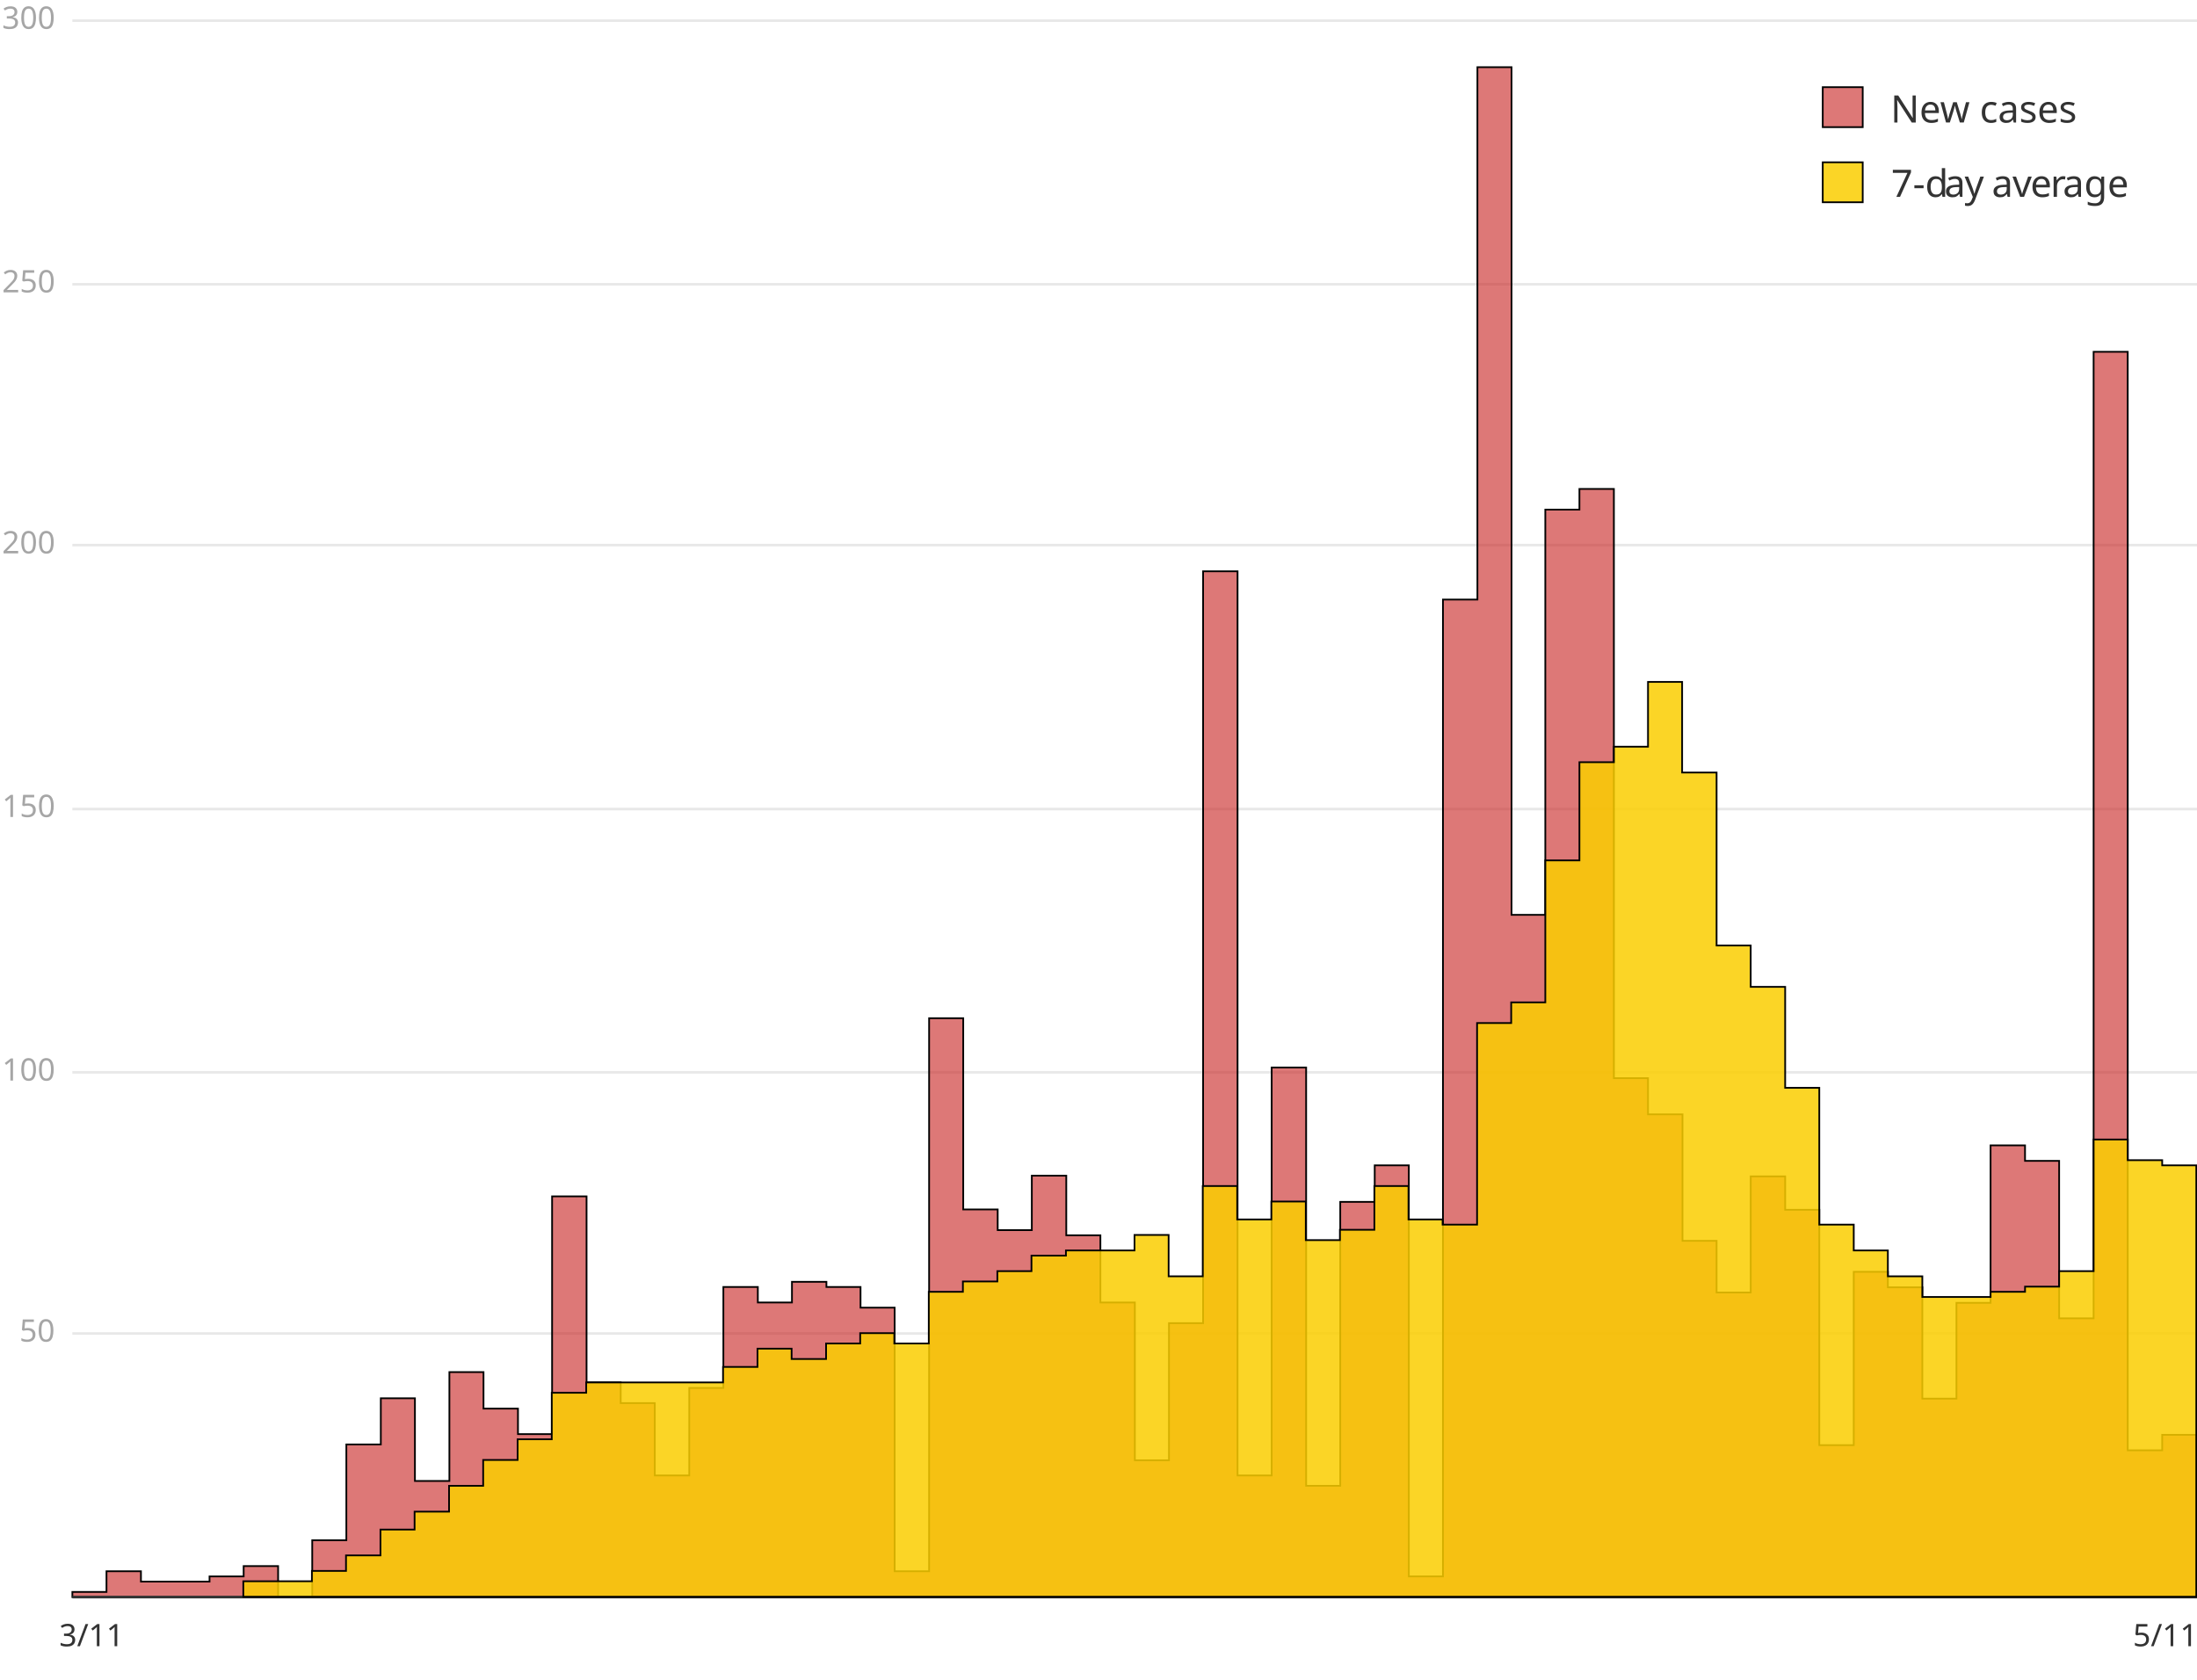
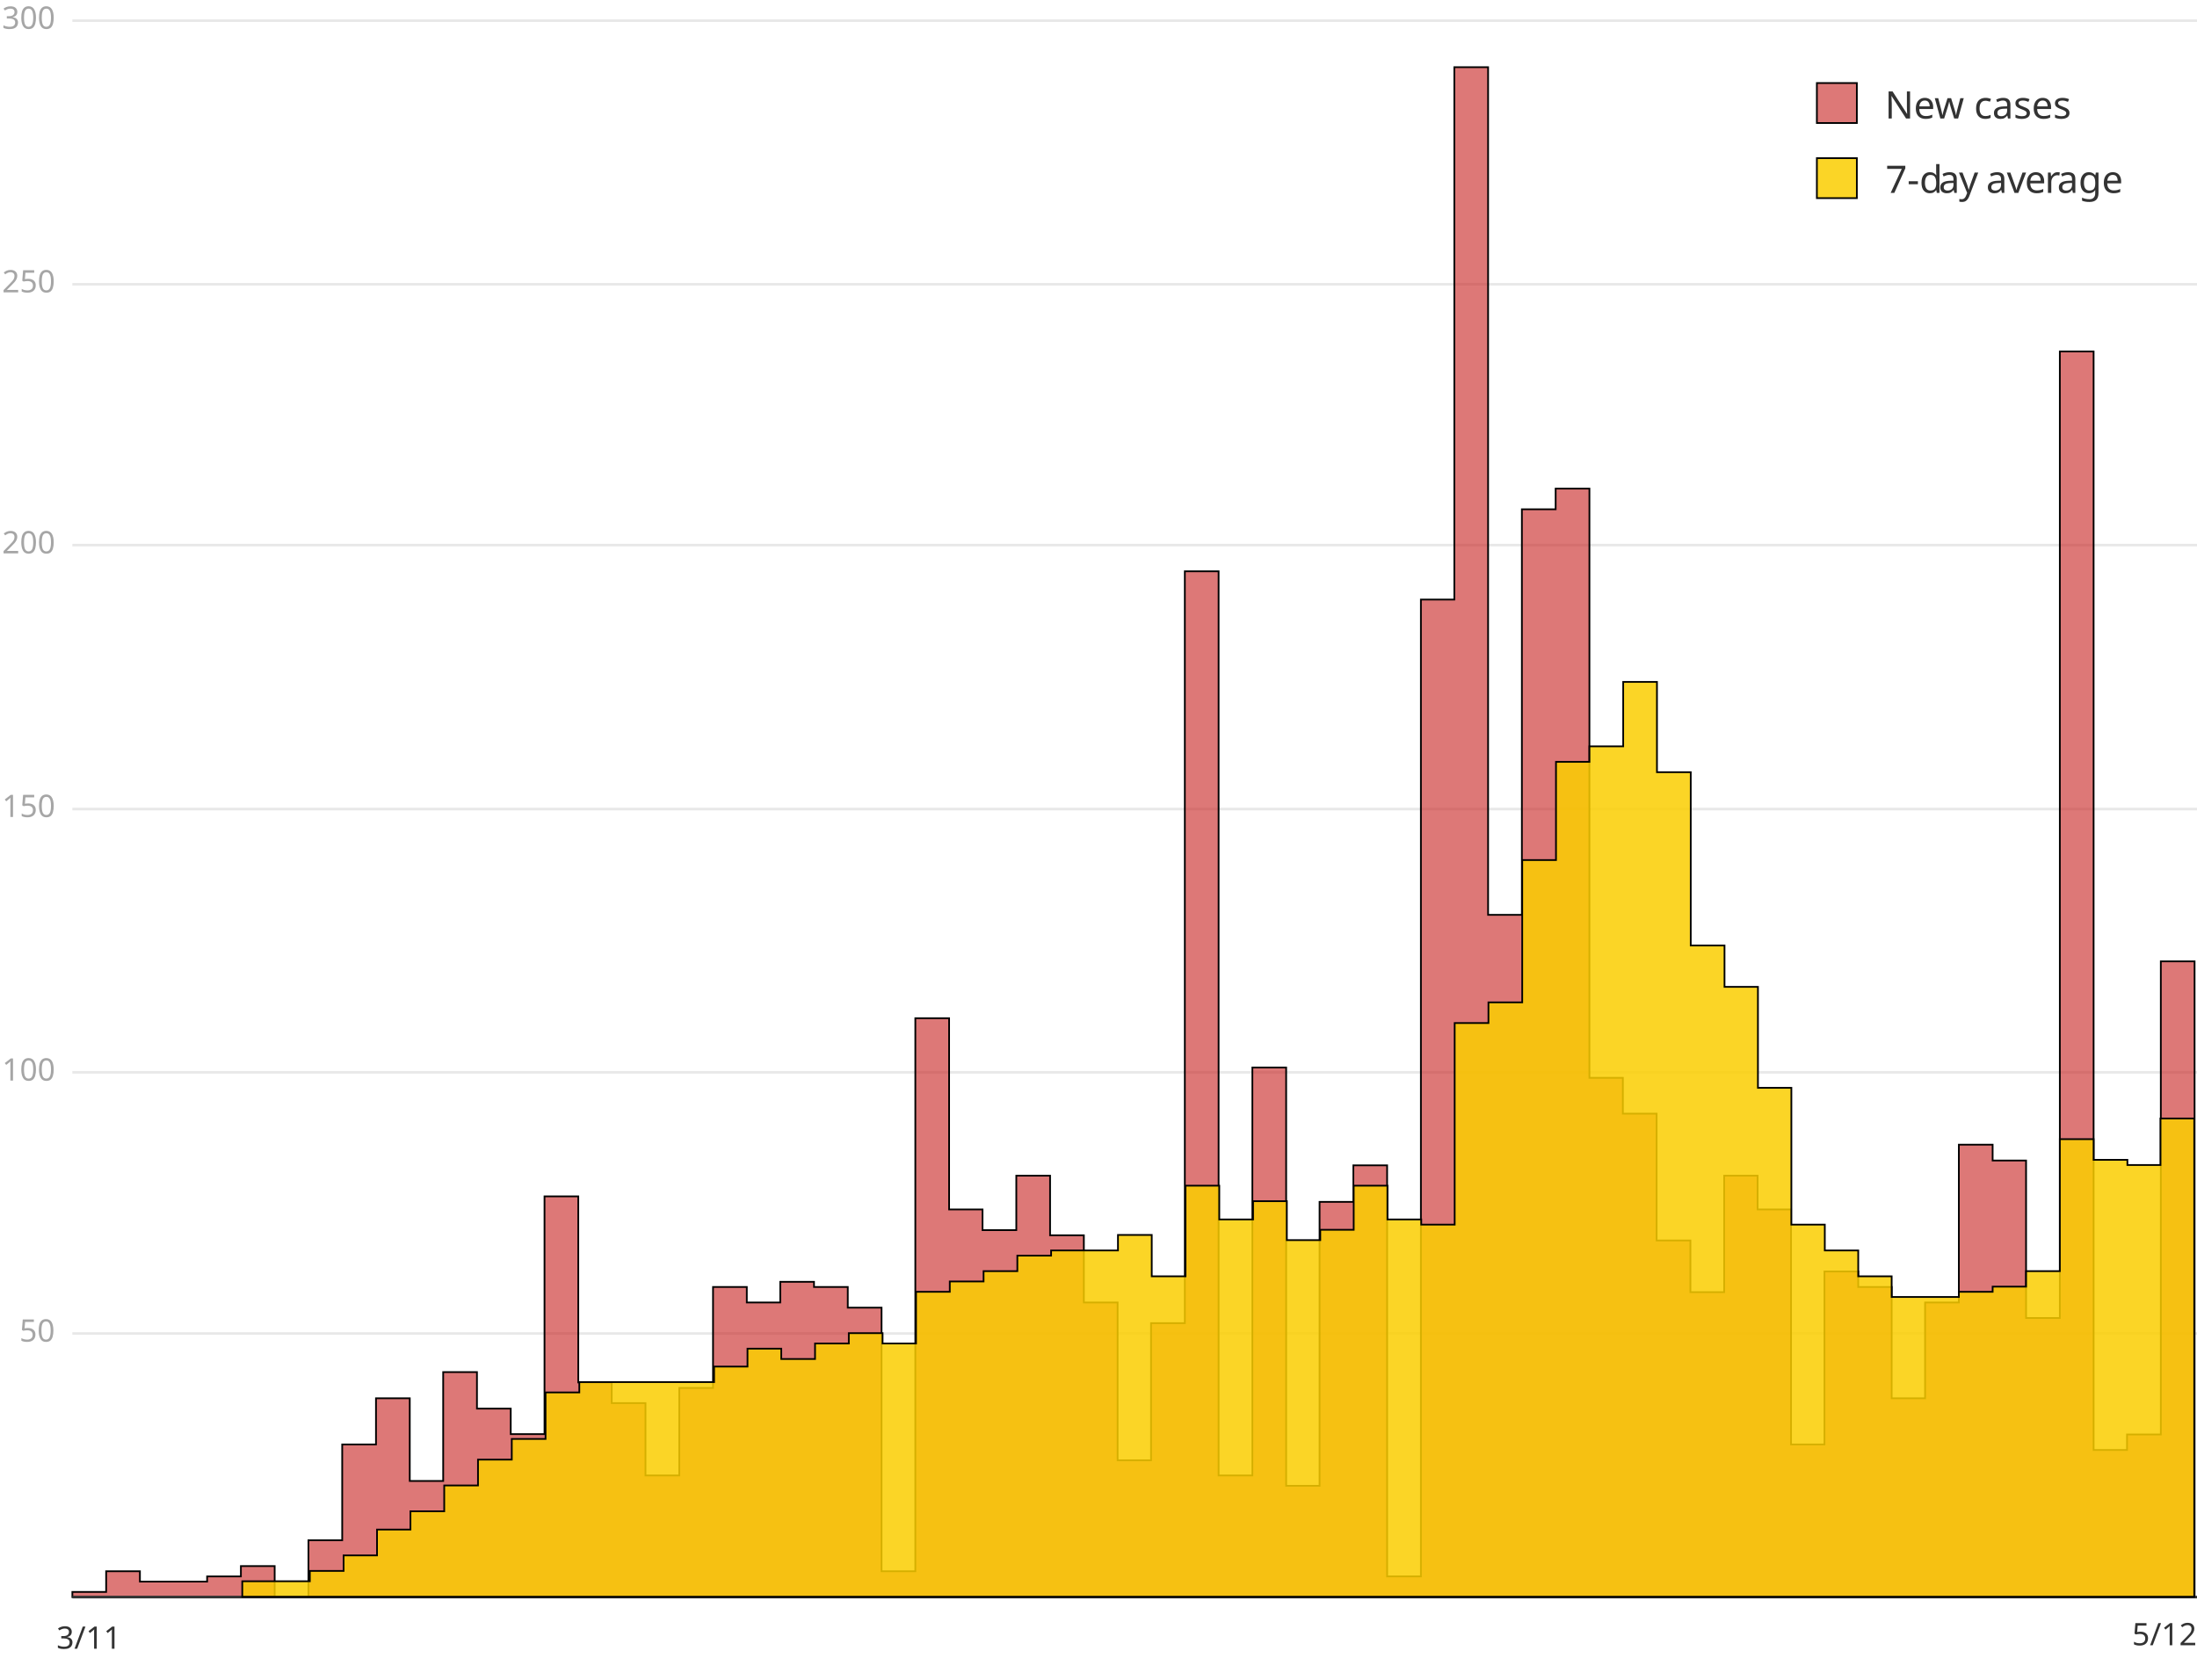
<svg xmlns="http://www.w3.org/2000/svg" xmlns:xlink="http://www.w3.org/1999/xlink" version="1.1" id="Layer_1" x="0px" y="0px" viewBox="0 0 637.5 487.5" style="enable-background:new 0 0 637.5 487.5;" xml:space="preserve">
  <style type="text/css">
	.st0{clip-path:url(#SVGID_2_);enable-background:new    ;}
	.st1{clip-path:url(#SVGID_4_);fill:none;stroke:#E8E8E8;stroke-width:0.75;stroke-miterlimit:10;}
	.st2{clip-path:url(#SVGID_4_);fill:#C71E1D;}
	.st3{clip-path:url(#SVGID_4_);}
	.st4{fill:#C71E1D;fill-opacity:0.6;stroke:#000000;stroke-width:0.5;stroke-miterlimit:10;}
	.st5{clip-path:url(#SVGID_4_);fill:none;stroke:#333333;stroke-width:0.75;stroke-miterlimit:10;}
	.st6{fill:#A6A6A6;}
	.st7{font-family:'Roboto-Regular';}
	.st8{font-size:9px;}
	.st9{fill:#FACE00;fill-opacity:0.85;stroke:#000000;stroke-width:0.5;stroke-miterlimit:10;}
	.st10{fill:#333333;}
	.st11{font-size:11px;}
</style>
  <g>
    <defs>
      <rect id="SVGID_1_" width="637.5" height="487.5" />
    </defs>
    <clipPath id="SVGID_2_">
      <use xlink:href="#SVGID_1_" style="overflow:visible;" />
    </clipPath>
    <g class="st0">
      <g>
        <defs>
          <rect id="SVGID_3_" width="637.5" height="487.5" />
        </defs>
        <clipPath id="SVGID_4_">
          <use xlink:href="#SVGID_3_" style="overflow:visible;" />
        </clipPath>
        <line class="st1" x1="21" y1="6" x2="637.5" y2="6" />
        <line class="st1" x1="21" y1="82.5" x2="637.5" y2="82.5" />
        <line class="st1" x1="21" y1="158.2" x2="637.5" y2="158.2" />
        <line class="st1" x1="21" y1="234.8" x2="637.5" y2="234.8" />
        <line class="st1" x1="21" y1="311.2" x2="637.5" y2="311.2" />
        <line class="st1" x1="21" y1="387" x2="637.5" y2="387" />
-         <path class="st2" d="M80.7,463.5h9.9H80.7z" />
+         <path class="st2" d="M79.7,463.5h9.8H79.7z" />
        <g class="st3">
-           <polygon class="st4" points="70.7,457.5 60.8,457.5 60.8,459 50.8,459 50.8,459 40.9,459 40.9,456 30.9,456 30.9,462 21,462       21,463.5 30.9,463.5 30.9,463.5 40.9,463.5 40.9,463.5 50.8,463.5 50.8,463.5 60.8,463.5 60.8,463.5 70.7,463.5 80.7,463.5       80.7,454.5 70.7,454.5     " />
-           <polygon class="st4" points="627.4,416.4 627.4,420.9 617.4,420.9 617.4,102.1 607.5,102.1 607.5,382.6 597.5,382.6       597.5,336.9 587.6,336.9 587.6,332.4 577.6,332.4 577.6,378.1 567.7,378.1 567.7,405.9 557.8,405.9 557.8,373.6 547.8,373.6       547.8,369.1 537.9,369.1 537.9,419.4 527.9,419.4 527.9,351.1 518,351.1 518,341.4 508,341.4 508,375.1 498.1,375.1       498.1,360.1 488.2,360.1 488.2,323.4 478.2,323.4 478.2,312.9 468.3,312.9 468.3,141.9 458.3,141.9 458.3,147.9 448.4,147.9       448.4,265.5 438.6,265.5 438.6,19.5 428.7,19.5 428.7,174 418.7,174 418.7,457.5 408.8,457.5 408.8,338.2 398.9,338.2       398.9,348.8 388.9,348.8 388.9,431.2 379,431.2 379,309.8 369,309.8 369,428.2 359.1,428.2 359.1,165.8 349.1,165.8 349.1,384       339.2,384 339.2,423.8 329.3,423.8 329.3,378 319.3,378 319.3,358.5 309.4,358.5 309.4,341.2 299.4,341.2 299.4,357 289.5,357       289.5,351 279.5,351 279.5,295.5 269.6,295.5 269.6,456 259.6,456 259.6,379.5 249.7,379.5 249.7,373.5 239.8,373.5 239.8,372       229.8,372 229.8,378 219.9,378 219.9,373.5 209.9,373.5 209.9,402.8 200,402.8 200,428.2 190,428.2 190,407.2 180.1,407.2       180.1,401.2 170.2,401.2 170.2,347.2 160.2,347.2 160.2,416.2 150.3,416.2 150.3,408.8 140.3,408.8 140.3,398.2 130.4,398.2       130.4,429.8 120.4,429.8 120.4,405.8 110.5,405.8 110.5,419.2 100.5,419.2 100.5,447 90.6,447 90.6,463.5 100.5,463.5       110.5,463.5 120.4,463.5 120.4,463.5 130.4,463.5 130.4,463.5 140.3,463.5 140.3,463.5 150.3,463.5 150.3,463.5 160.2,463.5       160.2,463.5 170.2,463.5 180.1,463.5 190,463.5 200,463.5 209.9,463.5 219.9,463.5 219.9,463.5 229.8,463.5 239.8,463.5       239.8,463.5 249.7,463.5 249.7,463.5 259.6,463.5 269.6,463.5 269.6,463.5 279.5,463.5 289.5,463.5 299.4,463.5 309.4,463.5       319.3,463.5 329.2,463.5 329.3,463.5 339.2,463.5 339.2,463.5 349.1,463.5 359.1,463.5 369,463.5 379,463.5 388.9,463.5       398.9,463.5 398.9,463.5 408.8,463.5 418.7,463.5 418.7,463.5 428.7,463.5 438.6,463.5 438.6,463.5 448.4,463.5 448.4,463.6       458.3,463.6 468.3,463.6 478.2,463.6 488.2,463.6 498.1,463.6 508,463.6 518,463.6 527.9,463.6 527.9,463.6 537.9,463.6       537.9,463.6 547.8,463.6 547.8,463.6 557.8,463.6 557.8,463.6 567.7,463.6 567.7,463.6 577.6,463.6 577.6,463.6 587.6,463.6       587.6,463.6 597.5,463.6 597.5,463.6 607.5,463.6 617.4,463.6 617.4,463.6 627.4,463.6 627.4,463.6 637.3,463.6 637.3,416.4           " />
+           <polygon class="st4" points="69.9,457.5 60.1,457.5 60.1,459 50.4,459 40.6,459 40.6,456 30.8,456 30.8,462 21,462 21,463.5       30.8,463.5 40.6,463.5 50.4,463.5 60.1,463.5 60.1,463.5 69.9,463.5 79.7,463.5 79.7,454.5 69.9,454.5     " />
+           <polygon class="st4" points="627,279 627,416.3 617.2,416.3 617.2,420.8 607.5,420.8 607.5,102 597.7,102 597.7,382.5       587.9,382.5 587.9,336.8 578.2,336.8 578.2,332.2 568.4,332.2 568.4,378 558.6,378 558.6,405.8 548.9,405.8 548.9,373.5       539.2,373.5 539.2,369 529.4,369 529.4,419.2 519.7,419.2 519.7,351 510,351 510,341.2 500.3,341.2 500.3,375 490.5,375       490.5,360 480.7,360 480.7,323.2 470.9,323.2 470.9,312.8 461.2,312.8 461.2,141.8 451.4,141.8 451.4,147.8 441.6,147.8       441.6,265.5 431.8,265.5 431.8,19.5 422,19.5 422,174 412.3,174 412.3,457.5 402.5,457.5 402.5,338.2 392.7,338.2 392.7,348.8       382.9,348.8 382.9,431.2 373.2,431.2 373.2,309.8 363.4,309.8 363.4,428.2 353.6,428.2 353.6,165.8 343.8,165.8 343.8,384       334,384 334,423.8 324.3,423.8 324.3,378 314.5,378 314.5,358.5 304.7,358.5 304.7,341.2 294.9,341.2 294.9,357 285.1,357       285.1,351 275.4,351 275.4,295.5 265.6,295.5 265.6,456 255.8,456 255.8,379.5 246,379.5 246,373.5 236.2,373.5 236.2,372       226.4,372 226.4,378 216.7,378 216.7,373.5 206.9,373.5 206.9,402.8 197.1,402.8 197.1,428.2 187.3,428.2 187.3,407.2       177.5,407.2 177.5,401.2 167.8,401.2 167.8,347.2 158,347.2 158,416.2 148.2,416.2 148.2,408.8 138.4,408.8 138.4,398.2       128.6,398.2 128.6,429.8 118.9,429.8 118.9,405.8 109.1,405.8 109.1,419.2 99.3,419.2 99.3,447 89.5,447 89.5,463.5 99.3,463.5       109.1,463.5 118.8,463.5 118.9,463.5 128.6,463.5 138.4,463.5 148.2,463.5 158,463.5 167.8,463.5 177.5,463.5 187.3,463.5       187.3,463.5 197.1,463.5 206.9,463.5 216.7,463.5 226.4,463.5 236.2,463.5 246,463.5 255.8,463.5 255.8,463.5 265.6,463.5       275.4,463.5 285.1,463.5 294.9,463.5 304.7,463.5 314.5,463.5 324.3,463.5 324.3,463.5 334,463.5 343.8,463.5 353.6,463.5       363.4,463.5 373.1,463.5 373.2,463.5 382.9,463.5 382.9,463.5 392.7,463.5 392.7,463.5 402.5,463.5 412.3,463.5 422,463.5       431.8,463.5 441.6,463.5 451.4,463.5 461.1,463.5 461.2,463.5 470.9,463.5 480.7,463.5 490.5,463.5 500.3,463.5 509.9,463.5       510,463.5 519.6,463.5 519.7,463.5 529.4,463.5 529.4,463.5 539.1,463.5 539.2,463.5 548.9,463.5 548.9,463.5 558.6,463.5       558.7,463.5 568.4,463.5 578.2,463.5 587.9,463.5 597.7,463.5 607.5,463.5 617.2,463.5 617.2,463.5 627,463.5 636.8,463.5       636.8,279     " />
        </g>
        <line class="st5" x1="21" y1="463.5" x2="637.5" y2="463.5" />
        <g class="st3">
          <text transform="matrix(1 0 0 1 5.6426 389.3496)" class="st6 st7 st8">50</text>
        </g>
        <g class="st3">
          <text transform="matrix(1 0 0 1 0.5889 313.5996)" class="st6 st7 st8">100</text>
        </g>
        <g class="st3">
          <text transform="matrix(1 0 0 1 0.5889 237.0996)" class="st6 st7 st8">150</text>
        </g>
        <g class="st3">
          <text transform="matrix(1 0 0 1 0.5889 160.5996)" class="st6 st7 st8">200</text>
        </g>
        <g class="st3">
          <text transform="matrix(1 0 0 1 0.5889 84.8496)" class="st6 st7 st8">250</text>
        </g>
        <g class="st3">
          <text transform="matrix(1 0 0 1 0.5889 8.3496)" class="st6 st7 st8">300</text>
        </g>
      </g>
    </g>
  </g>
-   <polygon class="st9" points="627.4,338.2 627.4,336.7 617.4,336.7 617.4,330.7 607.5,330.7 607.5,368.9 597.5,368.9 597.5,373.4   587.6,373.4 587.6,374.9 577.6,374.9 577.6,376.4 567.7,376.4 567.7,376.4 557.8,376.4 557.8,370.4 547.8,370.4 547.8,362.9   537.9,362.9 537.9,355.4 527.9,355.4 527.9,315.7 518,315.7 518,286.4 508,286.4 508,274.4 498.1,274.4 498.1,224.2 488.1,224.2   488.1,197.9 478.2,197.9 478.2,216.7 468.3,216.7 468.3,221.2 458.3,221.2 458.3,249.7 448.4,249.7 448.4,290.9 438.5,290.9   438.5,296.9 428.6,296.9 428.6,355.4 418.6,355.4 418.6,353.9 408.7,353.9 408.7,344.2 398.8,344.2 398.8,356.9 388.8,356.9   388.8,359.9 378.9,359.9 378.9,348.7 368.9,348.7 368.9,353.9 359,353.9 359,344.2 349,344.2 349,370.4 339.1,370.4 339.1,358.4   329.2,358.4 329.2,362.9 319.2,362.9 309.3,362.9 309.3,364.4 299.3,364.4 299.3,368.9 289.4,368.9 289.4,371.9 279.4,371.9   279.4,374.9 269.5,374.9 269.5,389.9 259.5,389.9 259.5,386.9 249.6,386.9 249.6,389.9 239.7,389.9 239.7,394.4 229.7,394.4   229.7,391.4 219.8,391.4 219.8,396.7 209.8,396.7 209.8,401.2 199.9,401.2 189.9,401.2 180,401.2 170.1,401.2 170.1,404.2   160.1,404.2 160.1,417.7 150.2,417.7 150.2,423.7 140.2,423.7 140.2,431.2 130.3,431.2 130.3,438.7 120.3,438.7 120.3,443.9   110.4,443.9 110.4,451.4 100.4,451.4 100.4,455.9 90.5,455.9 90.5,458.9 80.6,458.9 70.6,458.9 70.6,463.4 80.6,463.4 90.5,463.4   100.4,463.4 110.4,463.4 120.3,463.4 120.3,463.4 130.3,463.4 130.3,463.4 140.2,463.4 140.2,463.4 150.2,463.4 150.2,463.4   160.1,463.4 160.1,463.4 170.1,463.4 180,463.4 189.9,463.4 199.9,463.4 209.8,463.4 219.8,463.4 219.8,463.4 229.7,463.4   239.7,463.4 239.7,463.4 249.6,463.4 249.6,463.4 259.5,463.4 269.5,463.4 269.5,463.4 279.4,463.4 289.4,463.4 299.3,463.4   309.3,463.4 319.2,463.4 329.2,463.4 329.2,463.4 339.1,463.4 339.1,463.4 349,463.4 359,463.4 368.9,463.4 378.9,463.4   388.8,463.4 398.8,463.4 398.8,463.4 408.7,463.4 418.6,463.4 418.6,463.4 428.6,463.4 438.5,463.4 438.5,463.4 448.4,463.4   448.5,463.4 458.3,463.4 468.3,463.4 478.2,463.4 488.1,463.4 498.1,463.4 508,463.4 518,463.4 527.9,463.4 527.9,463.4   537.9,463.4 537.9,463.4 547.8,463.4 547.8,463.4 557.8,463.4 557.8,463.4 567.7,463.4 567.7,463.4 577.6,463.4 577.6,463.4   587.6,463.4 587.6,463.4 597.5,463.4 597.5,463.4 607.5,463.4 617.4,463.4 617.4,463.4 627.4,463.4 627.4,463.4 637.3,463.4   637.3,338.2 " />
+   <polygon class="st9" points="626.9,324.6 626.9,338.1 617.3,338.1 617.3,336.6 607.5,336.6 607.5,330.6 597.7,330.6 597.7,368.9   587.9,368.9 587.9,373.4 578.2,373.4 578.2,374.9 568.4,374.9 568.4,376.4 558.7,376.4 558.7,376.4 548.9,376.4 548.9,370.4   539.2,370.4 539.2,362.9 529.5,362.9 529.5,355.4 519.8,355.4 519.8,315.7 510.1,315.7 510.1,286.4 500.4,286.4 500.4,274.4   490.6,274.4 490.6,224.1 480.8,224.1 480.8,197.9 471,197.9 471,216.6 461.2,216.6 461.2,221.1 451.5,221.1 451.5,249.6   441.7,249.6 441.7,290.9 431.9,290.9 431.9,296.9 422.1,296.9 422.1,355.4 412.4,355.4 412.4,353.9 402.6,353.9 402.6,344.1   392.8,344.1 392.8,356.9 383.1,356.9 383.1,359.9 373.4,359.9 373.4,348.6 363.6,348.6 363.6,353.9 353.8,353.9 353.8,344.1   344,344.1 344,370.4 334.2,370.4 334.2,358.4 324.4,358.4 324.4,362.9 314.8,362.9 305,362.9 305,364.4 295.2,364.4 295.2,368.9   285.4,368.9 285.4,371.9 275.6,371.9 275.6,374.9 265.8,374.9 265.8,389.9 256.1,389.9 256.1,386.9 246.3,386.9 246.3,389.9   236.5,389.9 236.5,394.4 226.7,394.4 226.7,391.4 216.9,391.4 216.9,396.6 207.2,396.6 207.2,401.1 197.4,401.1 187.6,401.1   187.6,401.1 177.9,401.1 168.1,401.1 168.1,404.1 158.3,404.1 158.3,417.6 148.5,417.6 148.5,423.6 138.7,423.6 138.7,431.1   128.9,431.1 128.9,438.6 119.1,438.6 119.1,443.9 109.4,443.9 109.4,451.4 99.7,451.4 99.7,455.9 89.9,455.9 89.9,458.9 80.1,458.9   70.3,458.9 70.3,463.4 80.1,463.4 89.9,463.4 99.7,463.4 109.4,463.4 119.1,463.4 119.2,463.4 128.9,463.4 138.7,463.4 148.5,463.4   158.3,463.4 168.1,463.4 177.9,463.4 187.6,463.4 187.6,463.4 197.4,463.4 207.2,463.4 216.9,463.4 226.7,463.4 236.5,463.4   246.3,463.4 256.1,463.4 256.1,463.4 265.8,463.4 275.6,463.4 285.4,463.4 295.2,463.4 305,463.4 314.8,463.4 324.4,463.4   324.6,463.4 334.2,463.4 344,463.4 353.8,463.4 363.6,463.4 373.3,463.4 373.4,463.4 383.1,463.4 383.1,463.4 392.8,463.4   392.8,463.4 402.6,463.4 412.4,463.4 422.1,463.4 431.9,463.4 441.7,463.4 451.5,463.4 461.2,463.4 461.3,463.4 471,463.4   480.8,463.4 490.6,463.4 500.4,463.4 510,463.4 510,463.4 519.7,463.4 519.8,463.4 529.5,463.4 529.5,463.4 539.2,463.4   539.2,463.4 548.9,463.4 548.9,463.4 558.6,463.4 558.6,463.4 568.4,463.4 578.2,463.4 587.9,463.4 597.7,463.4 607.5,463.4   617.3,463.4 617.3,463.4 626.9,463.4 636.7,463.4 636.7,324.6 " />
  <g>
-     <text transform="matrix(1 0 0 1 548.5932 35.5692)" class="st10 st7 st11">New cases</text>
+     <text transform="matrix(1 0 0 1 546.9469 34.3984)" class="st10 st7 st11">New cases</text>
  </g>
-   <text transform="matrix(1 0 0 1 548.7598 57.1444)" class="st10 st7 st11">7-d</text>
-   <text transform="matrix(1 0 0 1 564.1597 57.1444)" class="st10 st7 st11">a</text>
-   <text transform="matrix(1 0 0 1 570.0598 57.1444)" class="st10 st7 st11">y </text>
-   <text transform="matrix(1 0 0 1 577.9597 57.1444)" class="st10 st7 st11">a</text>
-   <text transform="matrix(1 0 0 1 583.9597 57.1444)" class="st10 st7 st11">v</text>
-   <text transform="matrix(1 0 0 1 589.1597 57.1444)" class="st10 st7 st11">e</text>
-   <text transform="matrix(1 0 0 1 594.9597 57.1444)" class="st10 st7 st11">r</text>
-   <text transform="matrix(1 0 0 1 598.5598 57.1444)" class="st10 st7 st11">age</text>
-   <rect x="528.9" y="25.3" class="st4" width="11.6" height="11.6" />
-   <rect x="528.9" y="47.1" class="st9" width="11.6" height="11.6" />
+   <text transform="matrix(1 0 0 1 547.1135 55.9736)" class="st10 st7 st11">7-d</text>
+   <text transform="matrix(1 0 0 1 562.5134 55.9736)" class="st10 st7 st11">a</text>
+   <text transform="matrix(1 0 0 1 568.4135 55.9736)" class="st10 st7 st11">y </text>
+   <text transform="matrix(1 0 0 1 576.3134 55.9736)" class="st10 st7 st11">a</text>
+   <text transform="matrix(1 0 0 1 582.3134 55.9736)" class="st10 st7 st11">v</text>
+   <text transform="matrix(1 0 0 1 587.5134 55.9736)" class="st10 st7 st11">e</text>
+   <text transform="matrix(1 0 0 1 593.3134 55.9736)" class="st10 st7 st11">r</text>
+   <text transform="matrix(1 0 0 1 596.9135 55.9736)" class="st10 st7 st11">age</text>
+   <rect x="527.2" y="24.1" class="st4" width="11.6" height="11.6" />
+   <rect x="527.2" y="45.9" class="st9" width="11.6" height="11.6" />
  <g>
-     <text transform="matrix(1 0 0 1 618.9184 477.7543)" class="st10 st7 st8">5/11</text>
+     <text transform="matrix(1 0 0 1 618.652 477.4773)" class="st10 st7 st8">5/12</text>
  </g>
  <g>
-     <text transform="matrix(1 0 0 1 17.1815 477.7544)" class="st10 st7 st8">3/11</text>
+     <text transform="matrix(1 0 0 1 16.3872 478.4736)" class="st10 st7 st8">3/11</text>
  </g>
</svg>
